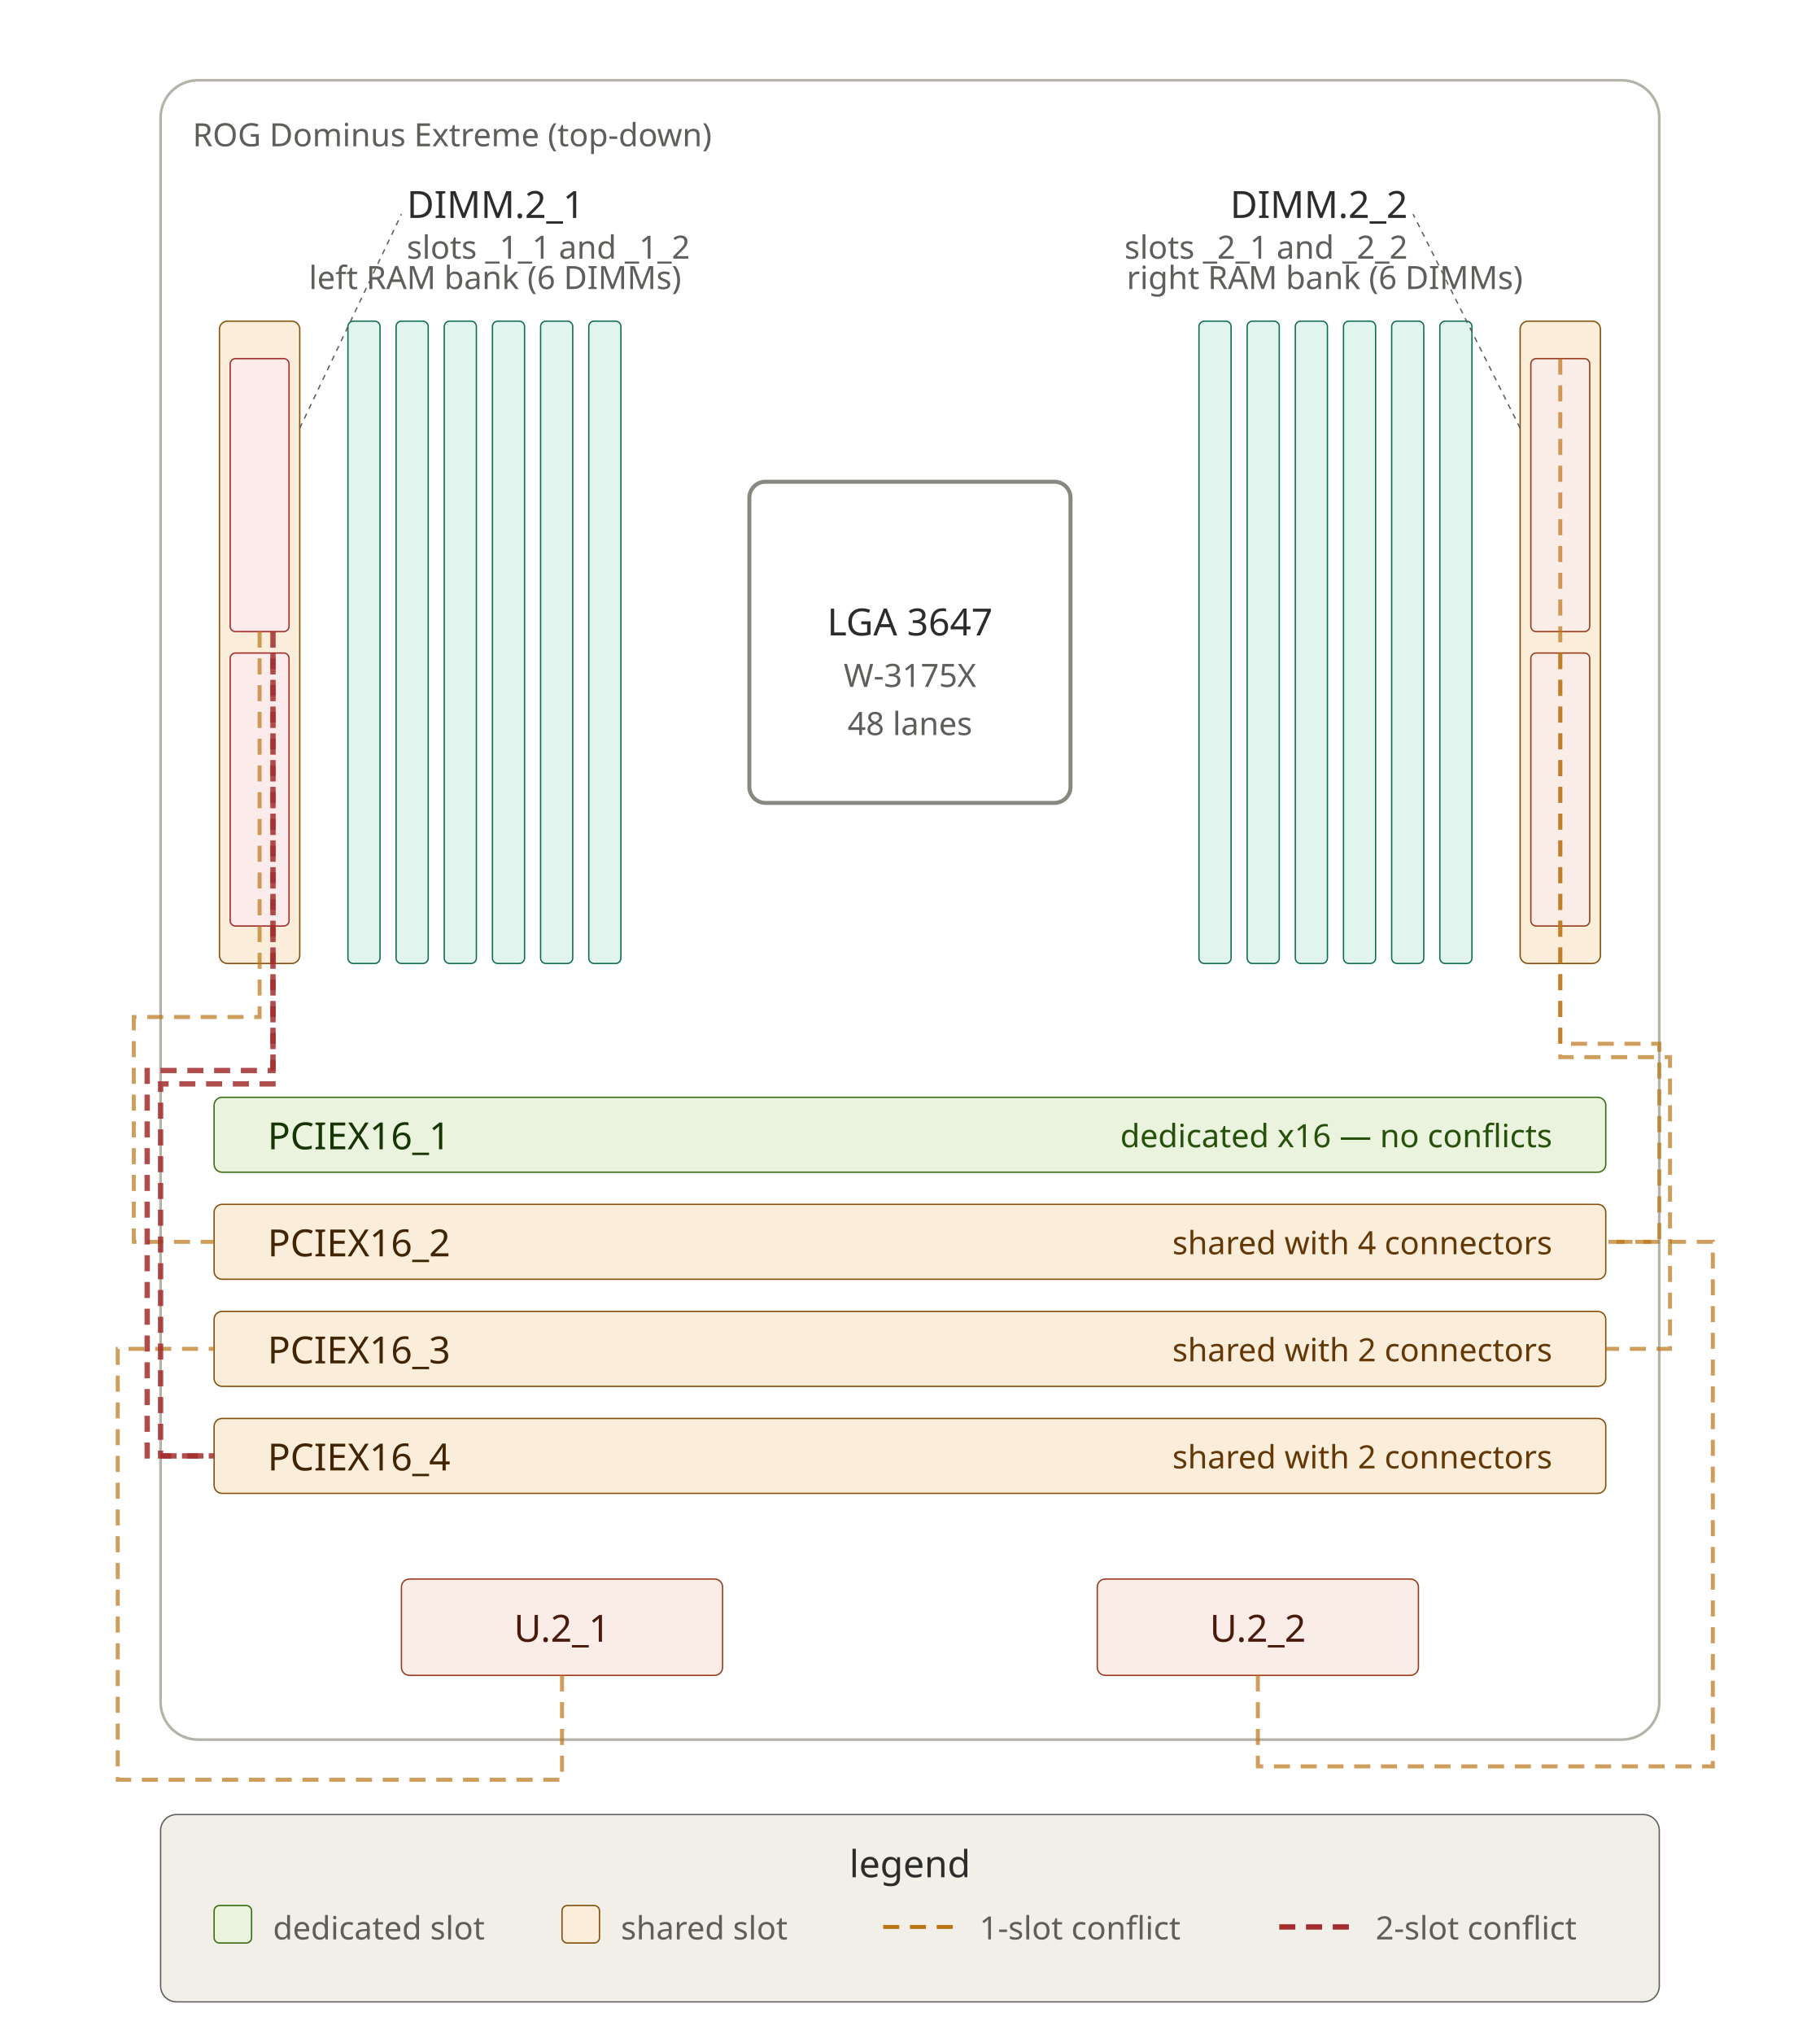
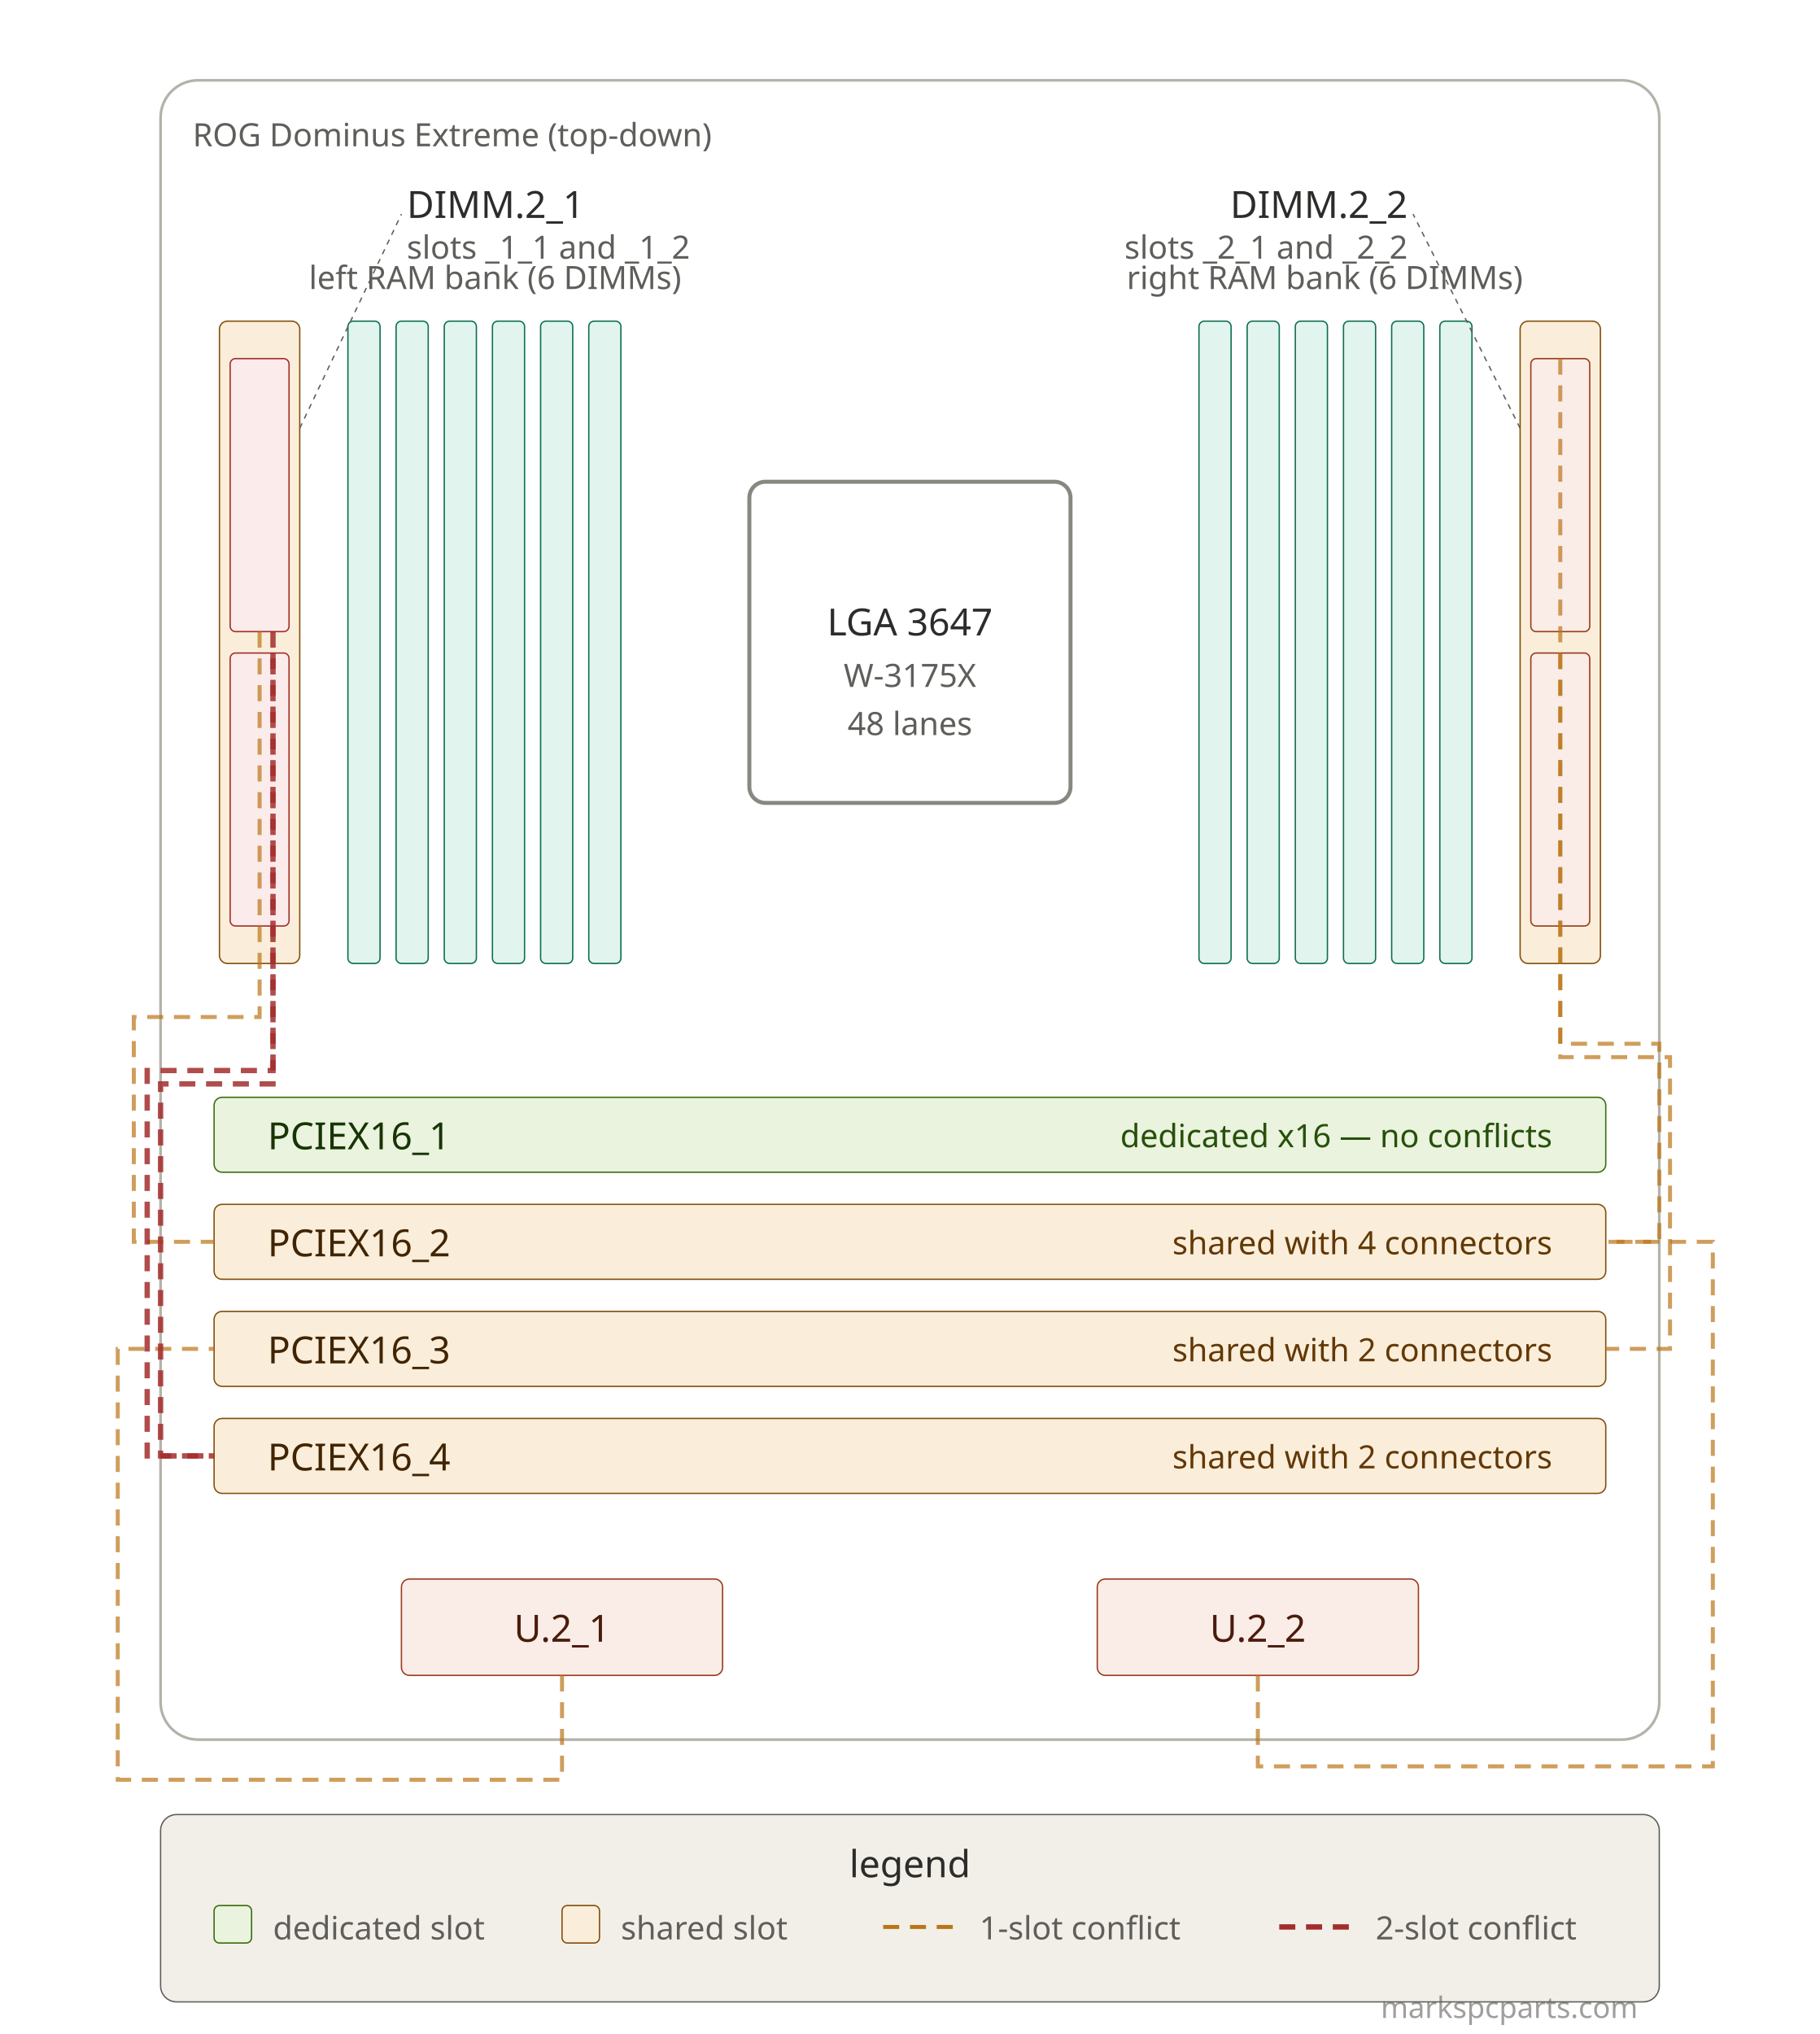
<svg xmlns="http://www.w3.org/2000/svg" width="100%" viewBox="0 0 680 760" role="img" aria-labelledby="lane-title lane-desc">
  <style>
    .board{fill:none;stroke:#B4B2A9}
    .cpu{fill:none;stroke:#888780}
    .dimm{fill:#E1F5EE;stroke:#0F6E56}
    .dimm2-card{fill:#FAEEDA;stroke:#854F0B}
    .dimm2-slot{fill:#FAECE7;stroke:#993C1D}
    .dimm2-slot-red{fill:#FCEBEB;stroke:#A32D2D}
    .pcie-ded{fill:#EAF3DE;stroke:#3B6D11}
    .pcie-shared{fill:#FAEEDA;stroke:#854F0B}
    .u2{fill:#FAECE7;stroke:#993C1D}
    .legend-box{fill:#F1EFE8;stroke:#5F5E5A}
    .t{fill:#2C2C2A;font-family:system-ui,sans-serif;font-size:14px;font-weight:500}
    .ts{fill:#5F5E5A;font-family:system-ui,sans-serif;font-size:12px}
    .th{fill:#2C2C2A;font-family:system-ui,sans-serif;font-size:14px;font-weight:500}
    .t-green{fill:#173404;font-family:system-ui,sans-serif;font-size:14px;font-weight:500}
    .ts-green{fill:#27500A;font-family:system-ui,sans-serif;font-size:12px}
    .t-amber{fill:#412402;font-family:system-ui,sans-serif;font-size:14px;font-weight:500}
    .ts-amber{fill:#633806;font-family:system-ui,sans-serif;font-size:12px}
    .t-coral{fill:#4A1B0C;font-family:system-ui,sans-serif;font-size:14px;font-weight:500}
    @media (prefers-color-scheme: dark){
      .board,.cpu{stroke:#888780}
      .dimm{fill:#085041;stroke:#9FE1CB}
      .dimm2-card{fill:#633806;stroke:#FAC775}
      .dimm2-slot{fill:#712B13;stroke:#F5C4B3}
      .dimm2-slot-red{fill:#791F1F;stroke:#F7C1C1}
      .pcie-ded{fill:#27500A;stroke:#C0DD97}
      .pcie-shared{fill:#633806;stroke:#FAC775}
      .u2{fill:#712B13;stroke:#F5C4B3}
      .legend-box{fill:#444441;stroke:#B4B2A9}
      .t,.th,.t-green,.t-amber,.t-coral{fill:#F1EFE8}
      .ts,.ts-green,.ts-amber{fill:#D3D1C7}
    }
  </style>
  <rect class="board" x="60" y="30" width="560" height="620" rx="14" stroke-width="1" />
  <text class="ts" x="72" y="50" dominant-baseline="central">ROG Dominus Extreme (top-down)</text>
  <rect class="cpu" x="280" y="180" width="120" height="120" rx="6" stroke-width="1.5" />
  <text class="th" x="340" y="232" text-anchor="middle" dominant-baseline="central">LGA 3647</text>
  <text class="ts" x="340" y="252" text-anchor="middle" dominant-baseline="central">W-3175X</text>
  <text class="ts" x="340" y="270" text-anchor="middle" dominant-baseline="central">48 lanes</text>
  <text class="ts" x="185" y="108" text-anchor="middle">left RAM bank (6 DIMMs)</text>
  <rect class="dimm" x="130" y="120" width="12" height="240" rx="2" stroke-width="0.5" />
  <rect class="dimm" x="148" y="120" width="12" height="240" rx="2" stroke-width="0.5" />
  <rect class="dimm" x="166" y="120" width="12" height="240" rx="2" stroke-width="0.5" />
  <rect class="dimm" x="184" y="120" width="12" height="240" rx="2" stroke-width="0.5" />
  <rect class="dimm" x="202" y="120" width="12" height="240" rx="2" stroke-width="0.5" />
  <rect class="dimm" x="220" y="120" width="12" height="240" rx="2" stroke-width="0.5" />
  <text class="ts" x="495" y="108" text-anchor="middle">right RAM bank (6 DIMMs)</text>
  <rect class="dimm" x="448" y="120" width="12" height="240" rx="2" stroke-width="0.5" />
  <rect class="dimm" x="466" y="120" width="12" height="240" rx="2" stroke-width="0.5" />
  <rect class="dimm" x="484" y="120" width="12" height="240" rx="2" stroke-width="0.5" />
  <rect class="dimm" x="502" y="120" width="12" height="240" rx="2" stroke-width="0.5" />
  <rect class="dimm" x="520" y="120" width="12" height="240" rx="2" stroke-width="0.5" />
  <rect class="dimm" x="538" y="120" width="12" height="240" rx="2" stroke-width="0.5" />
  <rect class="dimm2-card" x="82" y="120" width="30" height="240" rx="3" stroke-width="0.5" />
  <rect class="dimm2-slot-red" x="86" y="134" width="22" height="102" rx="2" stroke-width="0.5" />
  <rect class="dimm2-slot-red" x="86" y="244" width="22" height="102" rx="2" stroke-width="0.5" />
  <line x1="112" y1="160" x2="150" y2="80" stroke="#5F5E5A" stroke-width="0.5" stroke-dasharray="2 2" />
  <text class="th" x="152" y="76" dominant-baseline="central">DIMM.2_1</text>
  <text class="ts" x="152" y="92" dominant-baseline="central">slots _1_1 and _1_2</text>
  <rect class="dimm2-card" x="568" y="120" width="30" height="240" rx="3" stroke-width="0.5" />
  <rect class="dimm2-slot" x="572" y="134" width="22" height="102" rx="2" stroke-width="0.5" />
  <rect class="dimm2-slot" x="572" y="244" width="22" height="102" rx="2" stroke-width="0.5" />
  <line x1="568" y1="160" x2="528" y2="80" stroke="#5F5E5A" stroke-width="0.5" stroke-dasharray="2 2" />
  <text class="th" x="526" y="76" text-anchor="end" dominant-baseline="central">DIMM.2_2</text>
  <text class="ts" x="526" y="92" text-anchor="end" dominant-baseline="central">slots _2_1 and _2_2</text>
  <rect class="pcie-ded" x="80" y="410" width="520" height="28" rx="3" stroke-width="0.5" />
  <text class="t-green" x="100" y="424" dominant-baseline="central">PCIEX16_1</text>
  <text class="ts-green" x="580" y="424" text-anchor="end" dominant-baseline="central">dedicated x16 — no conflicts</text>
  <rect class="pcie-shared" x="80" y="450" width="520" height="28" rx="3" stroke-width="0.5" />
  <text class="t-amber" x="100" y="464" dominant-baseline="central">PCIEX16_2</text>
  <text class="ts-amber" x="580" y="464" text-anchor="end" dominant-baseline="central">shared with 4 connectors</text>
  <rect class="pcie-shared" x="80" y="490" width="520" height="28" rx="3" stroke-width="0.5" />
  <text class="t-amber" x="100" y="504" dominant-baseline="central">PCIEX16_3</text>
  <text class="ts-amber" x="580" y="504" text-anchor="end" dominant-baseline="central">shared with 2 connectors</text>
  <rect class="pcie-shared" x="80" y="530" width="520" height="28" rx="3" stroke-width="0.5" />
  <text class="t-amber" x="100" y="544" dominant-baseline="central">PCIEX16_4</text>
  <text class="ts-amber" x="580" y="544" text-anchor="end" dominant-baseline="central">shared with 2 connectors</text>
  <rect class="u2" x="150" y="590" width="120" height="36" rx="3" stroke-width="0.5" />
  <text class="t-coral" x="210" y="608" text-anchor="middle" dominant-baseline="central">U.2_1</text>
  <rect class="u2" x="410" y="590" width="120" height="36" rx="3" stroke-width="0.5" />
  <text class="t-coral" x="470" y="608" text-anchor="middle" dominant-baseline="central">U.2_2</text>
  <path d="M 97 236 L 97 380 L 50 380 L 50 464 L 80 464" fill="none" stroke="#BA7517" stroke-width="1.5" stroke-dasharray="6 4" opacity="0.7" />
  <path d="M 583 134 L 583 390 L 620 390 L 620 464 L 600 464" fill="none" stroke="#BA7517" stroke-width="1.5" stroke-dasharray="6 4" opacity="0.7" />
  <path d="M 470 626 L 470 660 L 640 660 L 640 464 L 600 464" fill="none" stroke="#BA7517" stroke-width="1.5" stroke-dasharray="6 4" opacity="0.7" />
  <path d="M 583 244 L 583 395 L 624 395 L 624 504 L 600 504" fill="none" stroke="#BA7517" stroke-width="1.5" stroke-dasharray="6 4" opacity="0.7" />
  <path d="M 210 626 L 210 665 L 44 665 L 44 504 L 80 504" fill="none" stroke="#BA7517" stroke-width="1.5" stroke-dasharray="6 4" opacity="0.7" />
  <path d="M 102 236 L 102 400 L 55 400 L 55 544 L 80 544" fill="none" stroke="#A32D2D" stroke-width="2" stroke-dasharray="6 4" opacity="0.85" />
  <path d="M 102 244 L 102 405 L 60 405 L 60 544 L 80 544" fill="none" stroke="#A32D2D" stroke-width="2" stroke-dasharray="6 4" opacity="0.85" />
  <rect class="legend-box" x="60" y="678" width="560" height="70" rx="6" stroke-width="0.5" />
  <text class="th" x="340" y="696" text-anchor="middle" dominant-baseline="central">legend</text>
  <rect x="80" y="712" width="14" height="14" rx="2" fill="#EAF3DE" stroke="#3B6D11" stroke-width="0.5" />
  <text class="ts" x="102" y="720" dominant-baseline="central">dedicated slot</text>
  <rect x="210" y="712" width="14" height="14" rx="2" fill="#FAEEDA" stroke="#854F0B" stroke-width="0.5" />
  <text class="ts" x="232" y="720" dominant-baseline="central">shared slot</text>
  <line x1="330" y1="720" x2="360" y2="720" stroke="#BA7517" stroke-width="1.5" stroke-dasharray="6 4" />
  <text class="ts" x="366" y="720" dominant-baseline="central">1-slot conflict</text>
  <line x1="478" y1="720" x2="508" y2="720" stroke="#A32D2D" stroke-width="2" stroke-dasharray="6 4" />
  <text class="ts" x="514" y="720" dominant-baseline="central">2-slot conflict</text>
+   <text font-family="system-ui,sans-serif" font-size="11" x="612" y="754" text-anchor="end" fill="#5F5E5A" opacity="0.6">markspcparts.com</text>
</svg>
